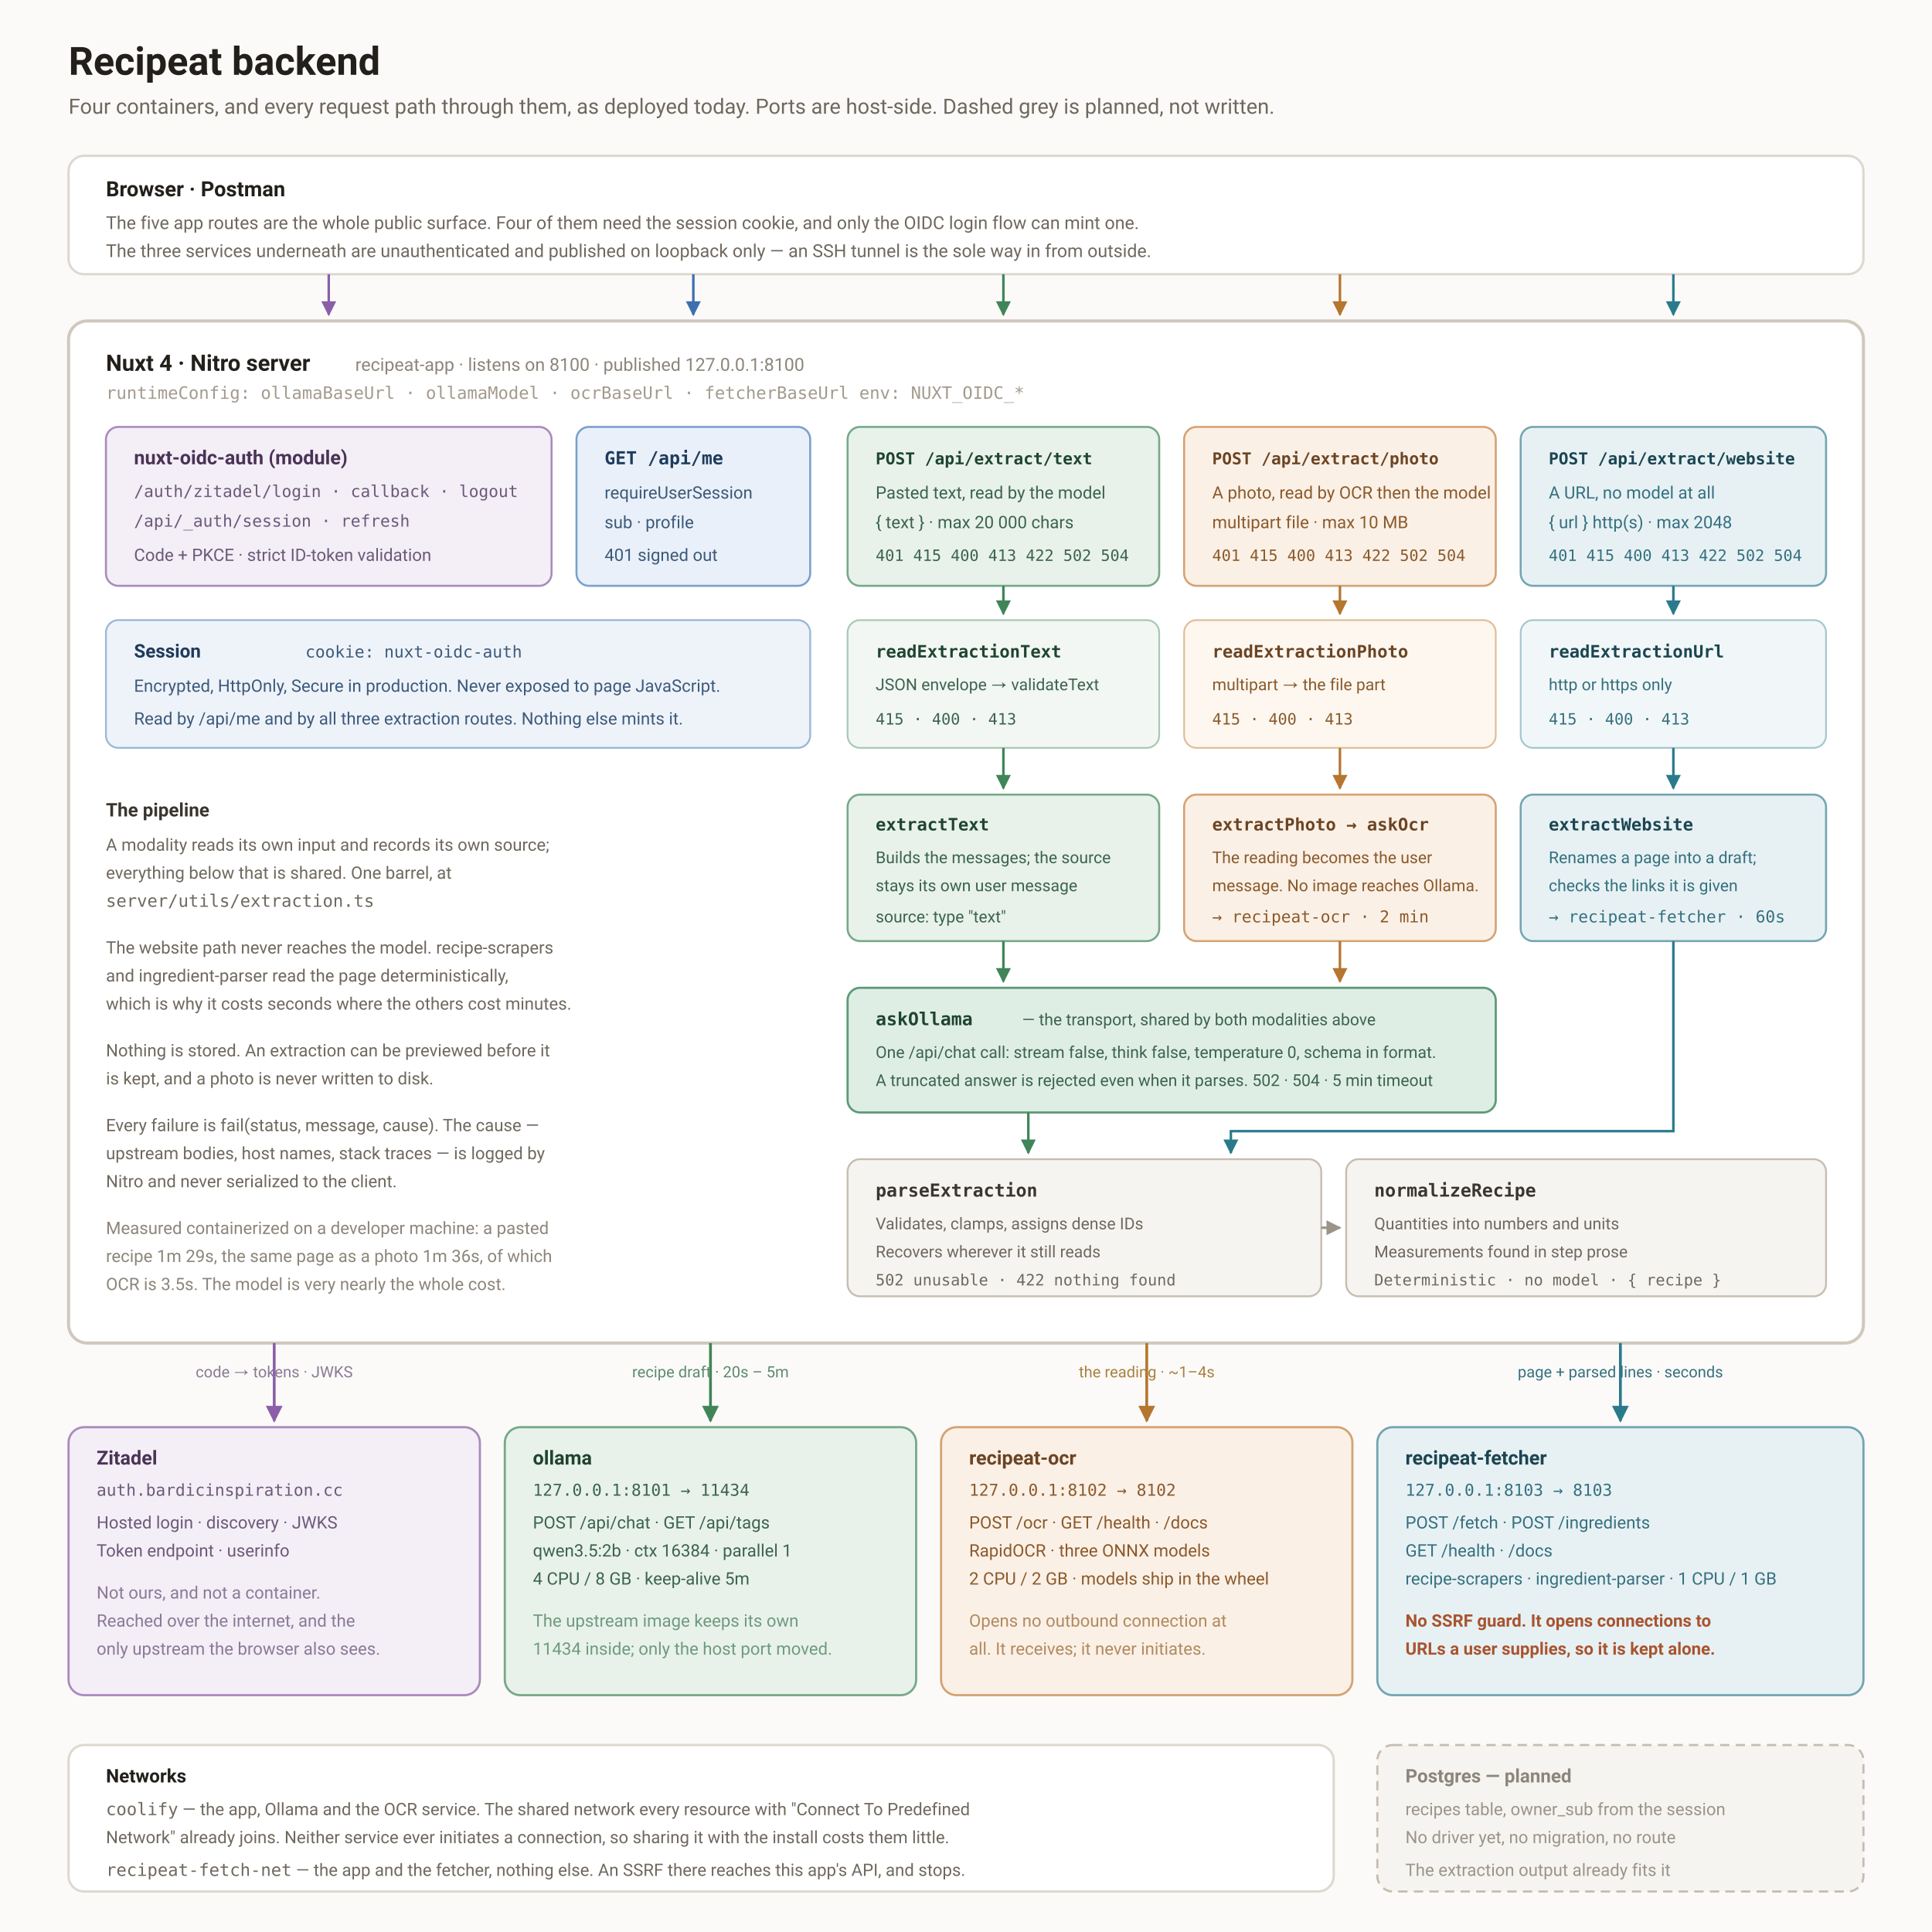
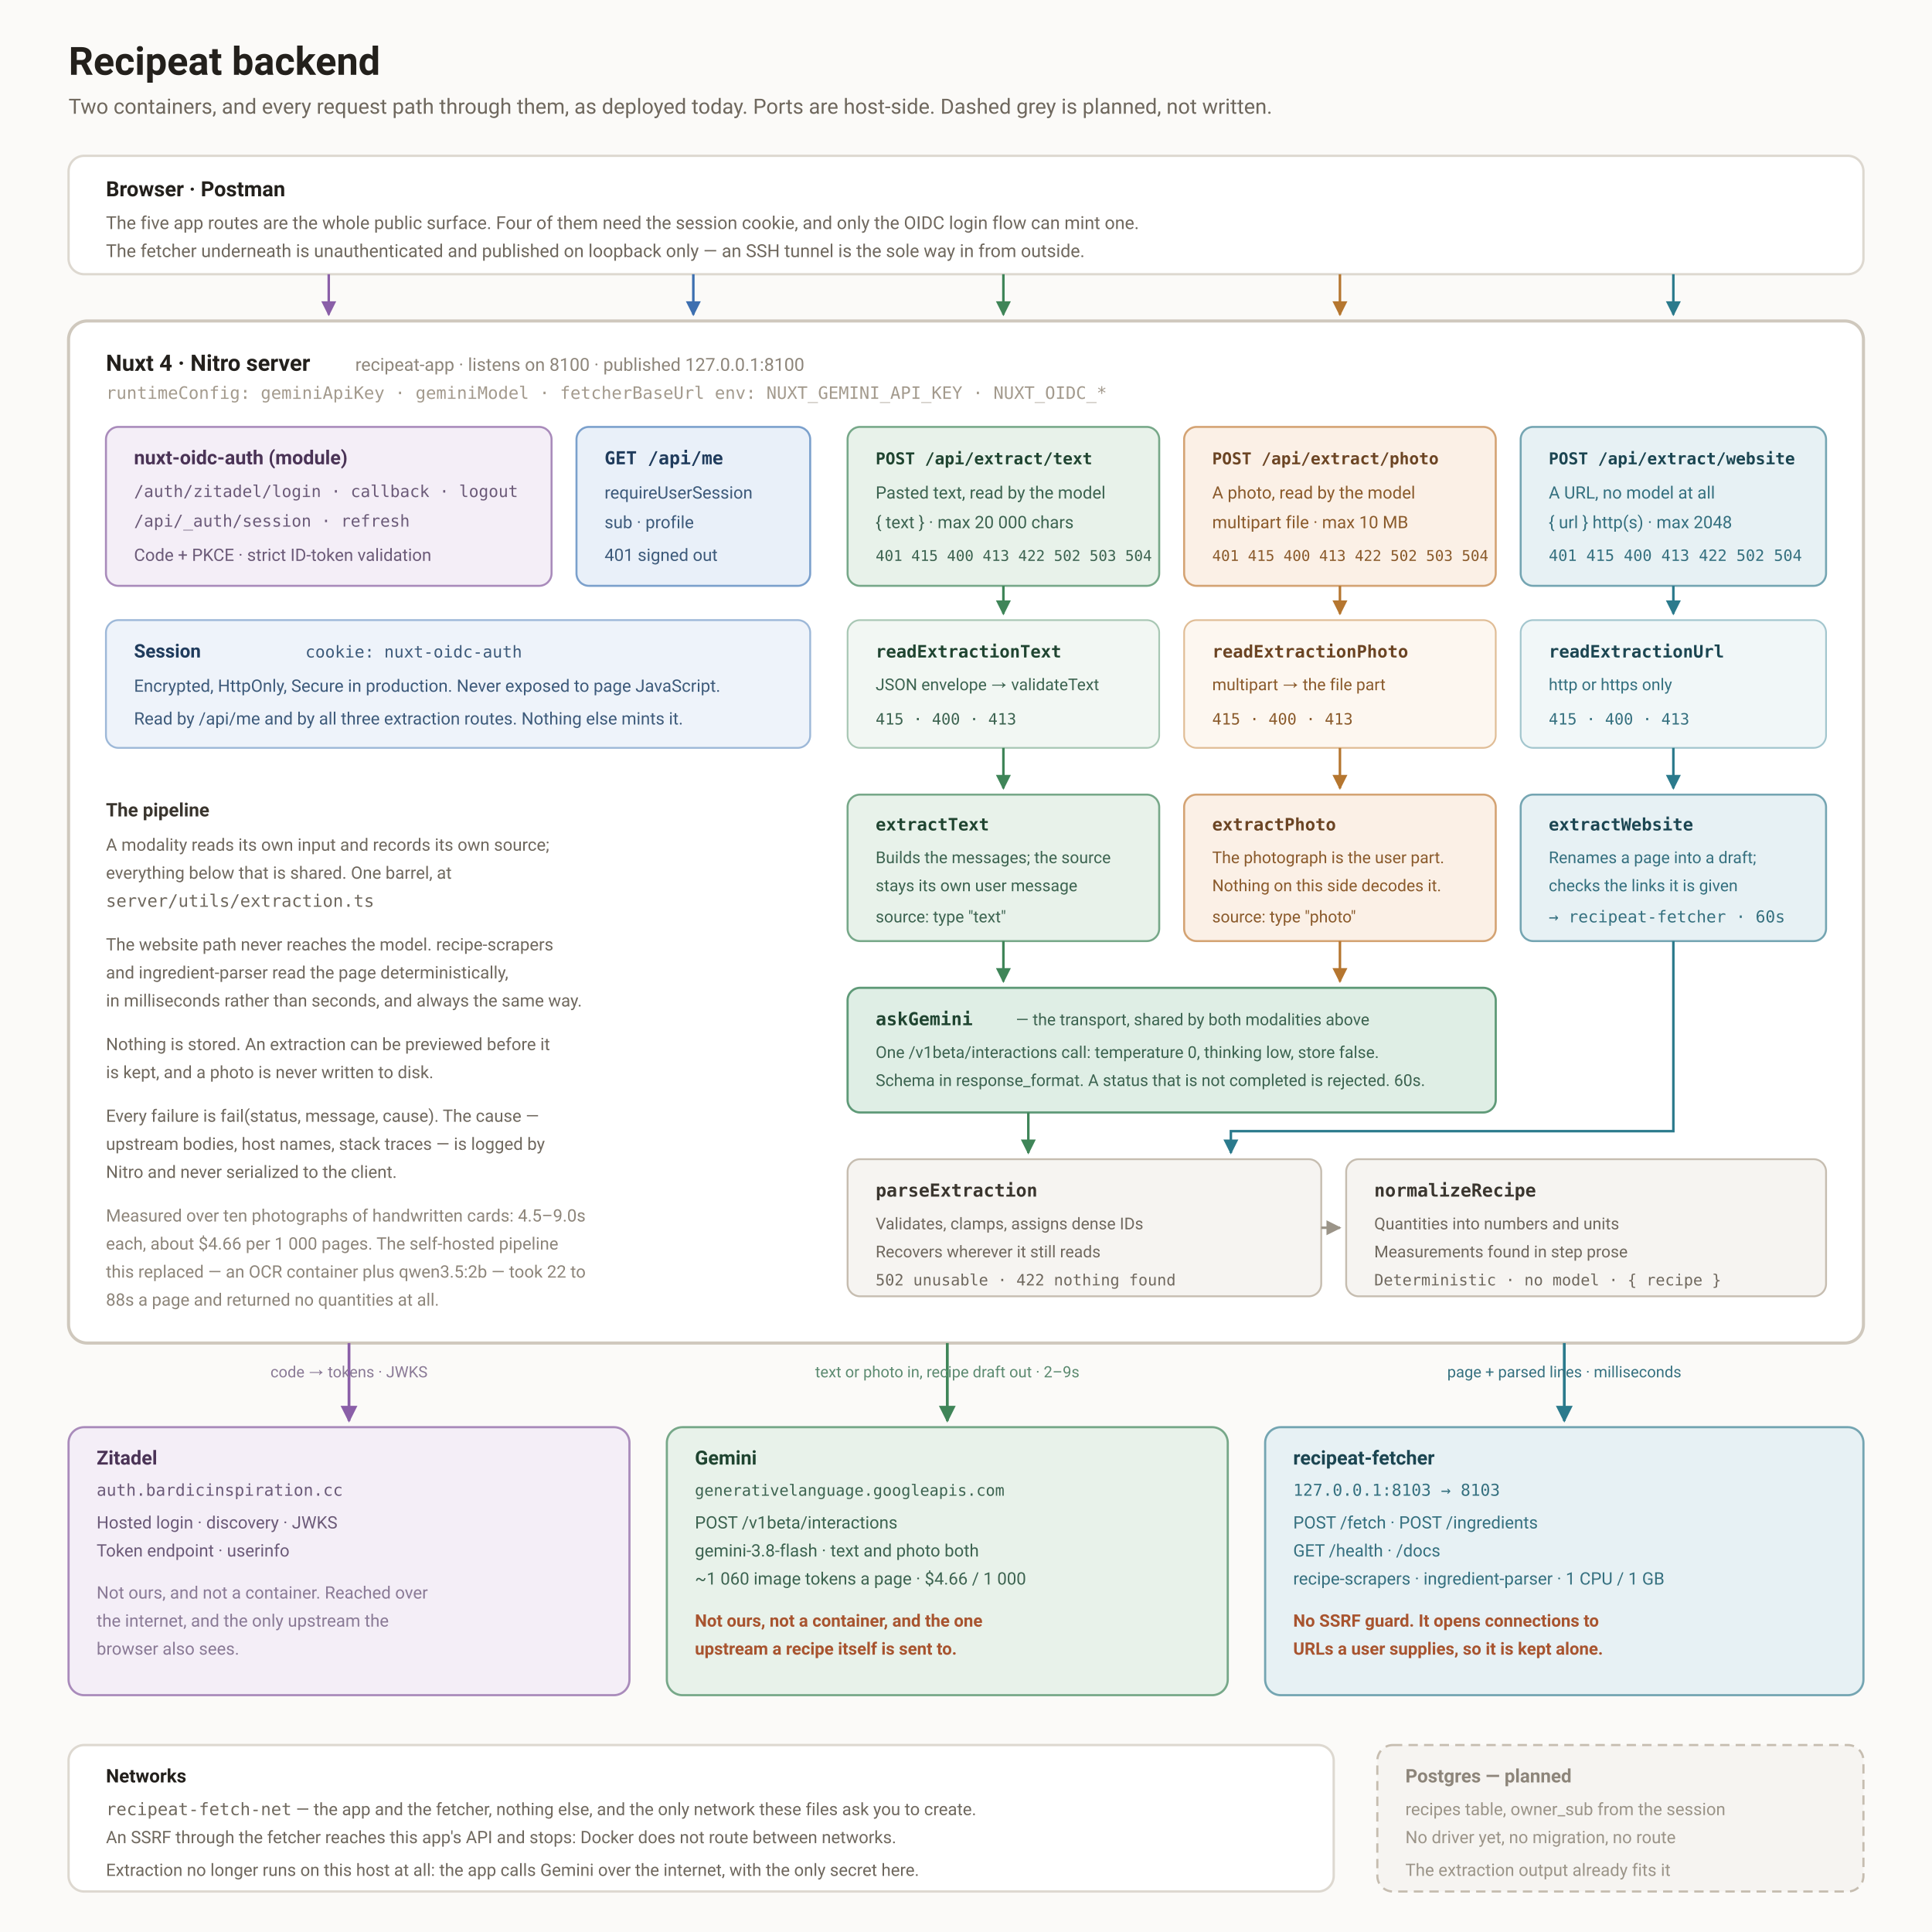
<svg xmlns="http://www.w3.org/2000/svg" viewBox="0 0 1240 1240" width="1240" height="1240" font-family="ui-sans-serif, -apple-system, 'Segoe UI', Roboto, Helvetica, Arial, sans-serif">
  <defs>
    <marker id="a-purple" viewBox="0 0 10 10" refX="9" refY="5" markerWidth="6" markerHeight="6" orient="auto-start-reverse">
      <path d="M 0 0 L 10 5 L 0 10 z" fill="#8a5fa8" />
    </marker>
    <marker id="a-blue" viewBox="0 0 10 10" refX="9" refY="5" markerWidth="6" markerHeight="6" orient="auto-start-reverse">
      <path d="M 0 0 L 10 5 L 0 10 z" fill="#3d6fb0" />
    </marker>
    <marker id="a-green" viewBox="0 0 10 10" refX="9" refY="5" markerWidth="6" markerHeight="6" orient="auto-start-reverse">
      <path d="M 0 0 L 10 5 L 0 10 z" fill="#3f8558" />
    </marker>
    <marker id="a-amber" viewBox="0 0 10 10" refX="9" refY="5" markerWidth="6" markerHeight="6" orient="auto-start-reverse">
      <path d="M 0 0 L 10 5 L 0 10 z" fill="#b5762f" />
    </marker>
    <marker id="a-teal" viewBox="0 0 10 10" refX="9" refY="5" markerWidth="6" markerHeight="6" orient="auto-start-reverse">
      <path d="M 0 0 L 10 5 L 0 10 z" fill="#2b7a8c" />
    </marker>
    <marker id="a-gray" viewBox="0 0 10 10" refX="9" refY="5" markerWidth="6" markerHeight="6" orient="auto-start-reverse">
      <path d="M 0 0 L 10 5 L 0 10 z" fill="#9b9488" />
    </marker>
  </defs>
  <rect x="0" y="0" width="1240" height="1240" fill="#fbfaf8" />
  <text x="44" y="48" font-size="25" font-weight="650" fill="#23201c">Recipeat backend</text>
-   <text x="44" y="73" font-size="13.5" fill="#6f685e">Four containers, and every request path through them, as deployed today. Ports are host-side. Dashed grey is planned, not written.</text>
+   <text x="44" y="73" font-size="13.5" fill="#6f685e">Two containers, and every request path through them, as deployed today. Ports are host-side. Dashed grey is planned, not written.</text>
  <rect x="44" y="100" width="1152" height="76" rx="10" fill="#ffffff" stroke="#ddd8d0" stroke-width="1.5" />
  <text x="68" y="126" font-size="13.5" font-weight="650" fill="#23201c">Browser · Postman</text>
  <text x="68" y="147" font-size="11.5" fill="#6f685e">The five app routes are the whole public surface. Four of them need the session cookie, and only the OIDC login flow can mint one.</text>
-   <text x="68" y="165" font-size="11.5" fill="#6f685e">The three services underneath are unauthenticated and published on loopback only — an SSH tunnel is the sole way in from outside.</text>
+   <text x="68" y="165" font-size="11.5" fill="#6f685e">The fetcher underneath is unauthenticated and published on loopback only — an SSH tunnel is the sole way in from outside.</text>
  <rect x="44" y="206" width="1152" height="656" rx="12" fill="#ffffff" stroke="#cfc8bd" stroke-width="2" />
  <text x="68" y="238" font-size="14.5" font-weight="650" fill="#23201c">Nuxt 4 · Nitro server</text>
  <text x="228" y="238" font-size="11.5" fill="#8d857a">recipeat-app · listens on 8100 · published 127.0.0.1:8100</text>
-   <text x="68" y="256" font-size="11" fill="#a39a8d" font-family="ui-monospace, Consolas, monospace">runtimeConfig: ollamaBaseUrl · ollamaModel · ocrBaseUrl · fetcherBaseUrl        env: NUXT_OIDC_*</text>
+   <text x="68" y="256" font-size="11" fill="#a39a8d" font-family="ui-monospace, Consolas, monospace">runtimeConfig: geminiApiKey · geminiModel · fetcherBaseUrl        env: NUXT_GEMINI_API_KEY · NUXT_OIDC_*</text>
  <rect x="68" y="274" width="286" height="102" rx="8" fill="#f4eef7" stroke="#a98bbb" stroke-width="1.3" />
  <text x="86" y="298" font-size="12.5" font-weight="650" fill="#4a3356">nuxt-oidc-auth (module)</text>
  <text x="86" y="319" font-size="10.5" fill="#6b5a78" font-family="ui-monospace, Consolas, monospace">/auth/zitadel/login · callback · logout</text>
  <text x="86" y="338" font-size="10.5" fill="#6b5a78" font-family="ui-monospace, Consolas, monospace">/api/_auth/session · refresh</text>
  <text x="86" y="360" font-size="11" fill="#6b5a78">Code + PKCE · strict ID-token validation</text>
  <rect x="370" y="274" width="150" height="102" rx="8" fill="#e9f0f9" stroke="#7ba0cc" stroke-width="1.3" />
  <text x="388" y="298" font-size="11.5" font-weight="650" fill="#1f3b5c" font-family="ui-monospace, Consolas, monospace">GET /api/me</text>
  <text x="388" y="320" font-size="11" fill="#3d5a7a">requireUserSession</text>
  <text x="388" y="339" font-size="11" fill="#3d5a7a">sub · profile</text>
  <text x="388" y="360" font-size="11" fill="#3d5a7a">401 signed out</text>
  <rect x="544" y="274" width="200" height="102" rx="8" fill="#e8f2ea" stroke="#77a889" stroke-width="1.3" />
  <text x="562" y="298" font-size="10.5" font-weight="650" fill="#1f4430" font-family="ui-monospace, Consolas, monospace">POST /api/extract/text</text>
  <text x="562" y="320" font-size="11" fill="#3c6350">Pasted text, read by the model</text>
  <text x="562" y="339" font-size="11" fill="#3c6350">{ text } · max 20 000 chars</text>
-   <text x="562" y="360" font-size="10" fill="#3c6350" font-family="ui-monospace, Consolas, monospace">401 415 400 413 422 502 504</text>
+   <text x="562" y="360" font-size="9.5" fill="#3c6350" font-family="ui-monospace, Consolas, monospace">401 415 400 413 422 502 503 504</text>
  <rect x="760" y="274" width="200" height="102" rx="8" fill="#fbf0e6" stroke="#d4a373" stroke-width="1.3" />
  <text x="778" y="298" font-size="10.5" font-weight="650" fill="#6b4423" font-family="ui-monospace, Consolas, monospace">POST /api/extract/photo</text>
-   <text x="778" y="320" font-size="11" fill="#8a5a2b">A photo, read by OCR then the model</text>
+   <text x="778" y="320" font-size="11" fill="#8a5a2b">A photo, read by the model</text>
  <text x="778" y="339" font-size="11" fill="#8a5a2b">multipart file · max 10 MB</text>
-   <text x="778" y="360" font-size="10" fill="#8a5a2b" font-family="ui-monospace, Consolas, monospace">401 415 400 413 422 502 504</text>
+   <text x="778" y="360" font-size="9.5" fill="#8a5a2b" font-family="ui-monospace, Consolas, monospace">401 415 400 413 422 502 503 504</text>
  <rect x="976" y="274" width="196" height="102" rx="8" fill="#e7f1f4" stroke="#74a5b2" stroke-width="1.3" />
  <text x="994" y="298" font-size="10.5" font-weight="650" fill="#1b4551" font-family="ui-monospace, Consolas, monospace">POST /api/extract/website</text>
  <text x="994" y="320" font-size="11" fill="#35707f">A URL, no model at all</text>
  <text x="994" y="339" font-size="11" fill="#35707f">{ url } http(s) · max 2048</text>
  <text x="994" y="360" font-size="10" fill="#35707f" font-family="ui-monospace, Consolas, monospace">401 415 400 413 422 502 504</text>
  <rect x="68" y="398" width="452" height="82" rx="8" fill="#eef3fa" stroke="#9db8d8" stroke-width="1.2" />
  <text x="86" y="422" font-size="12" font-weight="650" fill="#1f3b5c">Session</text>
  <text x="196" y="422" font-size="10.5" fill="#3d5a7a" font-family="ui-monospace, Consolas, monospace">cookie: nuxt-oidc-auth</text>
  <text x="86" y="444" font-size="11" fill="#3d5a7a">Encrypted, HttpOnly, Secure in production. Never exposed to page JavaScript.</text>
  <text x="86" y="465" font-size="11" fill="#3d5a7a">Read by /api/me and by all three extraction routes. Nothing else mints it.</text>
  <rect x="544" y="398" width="200" height="82" rx="8" fill="#f2f7f3" stroke="#a8c7b4" stroke-width="1.1" />
  <text x="562" y="422" font-size="11" font-weight="650" fill="#1f4430" font-family="ui-monospace, Consolas, monospace">readExtractionText</text>
  <text x="562" y="443" font-size="10.5" fill="#3c6350">JSON envelope → validateText</text>
  <text x="562" y="465" font-size="10" fill="#3c6350" font-family="ui-monospace, Consolas, monospace">415 · 400 · 413</text>
  <rect x="760" y="398" width="200" height="82" rx="8" fill="#fdf7f0" stroke="#e0bd96" stroke-width="1.1" />
  <text x="778" y="422" font-size="11" font-weight="650" fill="#6b4423" font-family="ui-monospace, Consolas, monospace">readExtractionPhoto</text>
  <text x="778" y="443" font-size="10.5" fill="#8a5a2b">multipart → the file part</text>
  <text x="778" y="465" font-size="10" fill="#8a5a2b" font-family="ui-monospace, Consolas, monospace">415 · 400 · 413</text>
  <rect x="976" y="398" width="196" height="82" rx="8" fill="#f1f7f8" stroke="#a3c6ce" stroke-width="1.1" />
  <text x="994" y="422" font-size="11" font-weight="650" fill="#1b4551" font-family="ui-monospace, Consolas, monospace">readExtractionUrl</text>
  <text x="994" y="443" font-size="10.5" fill="#35707f">http or https only</text>
  <text x="994" y="465" font-size="10" fill="#35707f" font-family="ui-monospace, Consolas, monospace">415 · 400 · 413</text>
  <rect x="544" y="510" width="200" height="94" rx="8" fill="#e8f2ea" stroke="#77a889" stroke-width="1.3" />
  <text x="562" y="533" font-size="11" font-weight="650" fill="#1f4430" font-family="ui-monospace, Consolas, monospace">extractText</text>
  <text x="562" y="554" font-size="10.5" fill="#3c6350">Builds the messages; the source</text>
  <text x="562" y="572" font-size="10.5" fill="#3c6350">stays its own user message</text>
  <text x="562" y="592" font-size="10.5" fill="#3c6350">source: type "text"</text>
  <rect x="760" y="510" width="200" height="94" rx="8" fill="#fbf0e6" stroke="#d4a373" stroke-width="1.3" />
-   <text x="778" y="533" font-size="11" font-weight="650" fill="#6b4423" font-family="ui-monospace, Consolas, monospace">extractPhoto → askOcr</text>
-   <text x="778" y="554" font-size="10.5" fill="#8a5a2b">The reading becomes the user</text>
-   <text x="778" y="572" font-size="10.5" fill="#8a5a2b">message. No image reaches Ollama.</text>
-   <text x="778" y="592" font-size="10.5" fill="#8a5a2b" font-family="ui-monospace, Consolas, monospace">→ recipeat-ocr · 2 min</text>
+   <text x="778" y="533" font-size="11" font-weight="650" fill="#6b4423" font-family="ui-monospace, Consolas, monospace">extractPhoto</text>
+   <text x="778" y="554" font-size="10.5" fill="#8a5a2b">The photograph is the user part.</text>
+   <text x="778" y="572" font-size="10.5" fill="#8a5a2b">Nothing on this side decodes it.</text>
+   <text x="778" y="592" font-size="10.5" fill="#8a5a2b">source: type "photo"</text>
  <rect x="976" y="510" width="196" height="94" rx="8" fill="#e7f1f4" stroke="#74a5b2" stroke-width="1.3" />
  <text x="994" y="533" font-size="11" font-weight="650" fill="#1b4551" font-family="ui-monospace, Consolas, monospace">extractWebsite</text>
  <text x="994" y="554" font-size="10.5" fill="#35707f">Renames a page into a draft;</text>
  <text x="994" y="572" font-size="10.5" fill="#35707f">checks the links it is given</text>
  <text x="994" y="592" font-size="10.5" fill="#35707f" font-family="ui-monospace, Consolas, monospace">→ recipeat-fetcher · 60s</text>
  <rect x="544" y="634" width="416" height="80" rx="8" fill="#dfeee5" stroke="#5f9a78" stroke-width="1.4" />
-   <text x="562" y="658" font-size="11.5" font-weight="650" fill="#1f4430" font-family="ui-monospace, Consolas, monospace">askOllama</text>
-   <text x="656" y="658" font-size="10.5" fill="#3c6350">— the transport, shared by both modalities above</text>
-   <text x="562" y="679" font-size="10.5" fill="#3c6350">One /api/chat call: stream false, think false, temperature 0, schema in format.</text>
-   <text x="562" y="697" font-size="10.5" fill="#3c6350">A truncated answer is rejected even when it parses. 502 · 504 · 5 min timeout</text>
+   <text x="562" y="658" font-size="11.5" font-weight="650" fill="#1f4430" font-family="ui-monospace, Consolas, monospace">askGemini</text>
+   <text x="652" y="658" font-size="10.5" fill="#3c6350">— the transport, shared by both modalities above</text>
+   <text x="562" y="679" font-size="10.5" fill="#3c6350">One /v1beta/interactions call: temperature 0, thinking low, store false.</text>
+   <text x="562" y="697" font-size="10.5" fill="#3c6350">Schema in response_format. A status that is not completed is rejected. 60s.</text>
  <rect x="544" y="744" width="304" height="88" rx="8" fill="#f6f4f1" stroke="#c6bdb0" stroke-width="1.2" />
  <text x="562" y="768" font-size="11.5" font-weight="650" fill="#3a352e" font-family="ui-monospace, Consolas, monospace">parseExtraction</text>
  <text x="562" y="789" font-size="10.5" fill="#6f685e">Validates, clamps, assigns dense IDs</text>
  <text x="562" y="807" font-size="10.5" fill="#6f685e">Recovers wherever it still reads</text>
  <text x="562" y="825" font-size="10" fill="#6f685e" font-family="ui-monospace, Consolas, monospace">502 unusable · 422 nothing found</text>
  <rect x="864" y="744" width="308" height="88" rx="8" fill="#f6f4f1" stroke="#c6bdb0" stroke-width="1.2" />
  <text x="882" y="768" font-size="11.5" font-weight="650" fill="#3a352e" font-family="ui-monospace, Consolas, monospace">normalizeRecipe</text>
  <text x="882" y="789" font-size="10.5" fill="#6f685e">Quantities into numbers and units</text>
  <text x="882" y="807" font-size="10.5" fill="#6f685e">Measurements found in step prose</text>
  <text x="882" y="825" font-size="10" fill="#6f685e" font-family="ui-monospace, Consolas, monospace">Deterministic · no model · { recipe }</text>
  <text x="68" y="524" font-size="12" font-weight="650" fill="#3a352e">The pipeline</text>
  <text x="68" y="546" font-size="11" fill="#6f685e">A modality reads its own input and records its own source;</text>
  <text x="68" y="564" font-size="11" fill="#6f685e">everything below that is shared. One barrel, at</text>
  <text x="68" y="582" font-size="11" fill="#6f685e" font-family="ui-monospace, Consolas, monospace">server/utils/extraction.ts</text>
-   <text x="68" y="612" font-size="11" fill="#6f685e">The website path never reaches the model. recipe-scrapers</text>
-   <text x="68" y="630" font-size="11" fill="#6f685e">and ingredient-parser read the page deterministically,</text>
-   <text x="68" y="648" font-size="11" fill="#6f685e">which is why it costs seconds where the others cost minutes.</text>
-   <text x="68" y="678" font-size="11" fill="#6f685e">Nothing is stored. An extraction can be previewed before it</text>
-   <text x="68" y="696" font-size="11" fill="#6f685e">is kept, and a photo is never written to disk.</text>
-   <text x="68" y="726" font-size="11" fill="#6f685e">Every failure is fail(status, message, cause). The cause —</text>
-   <text x="68" y="744" font-size="11" fill="#6f685e">upstream bodies, host names, stack traces — is logged by</text>
-   <text x="68" y="762" font-size="11" fill="#6f685e">Nitro and never serialized to the client.</text>
-   <text x="68" y="792" font-size="11" fill="#8d857a">Measured containerized on a developer machine: a pasted</text>
-   <text x="68" y="810" font-size="11" fill="#8d857a">recipe 1m 29s, the same page as a photo 1m 36s, of which</text>
-   <text x="68" y="828" font-size="11" fill="#8d857a">OCR is 3.5s. The model is very nearly the whole cost.</text>
-   <rect x="44" y="916" width="264" height="172" rx="10" fill="#f4eef7" stroke="#a98bbb" stroke-width="1.4" />
+   <text x="68" y="610" font-size="11" fill="#6f685e">The website path never reaches the model. recipe-scrapers</text>
+   <text x="68" y="628" font-size="11" fill="#6f685e">and ingredient-parser read the page deterministically,</text>
+   <text x="68" y="646" font-size="11" fill="#6f685e">in milliseconds rather than seconds, and always the same way.</text>
+   <text x="68" y="674" font-size="11" fill="#6f685e">Nothing is stored. An extraction can be previewed before it</text>
+   <text x="68" y="692" font-size="11" fill="#6f685e">is kept, and a photo is never written to disk.</text>
+   <text x="68" y="720" font-size="11" fill="#6f685e">Every failure is fail(status, message, cause). The cause —</text>
+   <text x="68" y="738" font-size="11" fill="#6f685e">upstream bodies, host names, stack traces — is logged by</text>
+   <text x="68" y="756" font-size="11" fill="#6f685e">Nitro and never serialized to the client.</text>
+   <text x="68" y="784" font-size="11" fill="#8d857a">Measured over ten photographs of handwritten cards: 4.5–9.0s</text>
+   <text x="68" y="802" font-size="11" fill="#8d857a">each, about $4.66 per 1 000 pages. The self-hosted pipeline</text>
+   <text x="68" y="820" font-size="11" fill="#8d857a">this replaced — an OCR container plus qwen3.5:2b — took 22 to</text>
+   <text x="68" y="838" font-size="11" fill="#8d857a">88s a page and returned no quantities at all.</text>
+   <rect x="44" y="916" width="360" height="172" rx="10" fill="#f4eef7" stroke="#a98bbb" stroke-width="1.4" />
  <text x="62" y="940" font-size="12.5" font-weight="650" fill="#4a3356">Zitadel</text>
  <text x="62" y="960" font-size="10.5" fill="#6b5a78" font-family="ui-monospace, Consolas, monospace">auth.bardicinspiration.cc</text>
  <text x="62" y="981" font-size="11" fill="#6b5a78">Hosted login · discovery · JWKS</text>
  <text x="62" y="999" font-size="11" fill="#6b5a78">Token endpoint · userinfo</text>
-   <text x="62" y="1026" font-size="11" fill="#8a7a96">Not ours, and not a container.</text>
-   <text x="62" y="1044" font-size="11" fill="#8a7a96">Reached over the internet, and the</text>
-   <text x="62" y="1062" font-size="11" fill="#8a7a96">only upstream the browser also sees.</text>
-   <rect x="324" y="916" width="264" height="172" rx="10" fill="#e8f2ea" stroke="#77a889" stroke-width="1.4" />
-   <text x="342" y="940" font-size="12.5" font-weight="650" fill="#1f4430">ollama</text>
-   <text x="342" y="960" font-size="10.5" fill="#3c6350" font-family="ui-monospace, Consolas, monospace">127.0.0.1:8101 → 11434</text>
-   <text x="342" y="981" font-size="11" fill="#3c6350">POST /api/chat · GET /api/tags</text>
-   <text x="342" y="999" font-size="11" fill="#3c6350">qwen3.5:2b · ctx 16384 · parallel 1</text>
-   <text x="342" y="1017" font-size="11" fill="#3c6350">4 CPU / 8 GB · keep-alive 5m</text>
-   <text x="342" y="1044" font-size="11" fill="#6f9a80">The upstream image keeps its own</text>
-   <text x="342" y="1062" font-size="11" fill="#6f9a80">11434 inside; only the host port moved.</text>
-   <rect x="604" y="916" width="264" height="172" rx="10" fill="#fbf0e6" stroke="#d4a373" stroke-width="1.4" />
-   <text x="622" y="940" font-size="12.5" font-weight="650" fill="#6b4423">recipeat-ocr</text>
-   <text x="622" y="960" font-size="10.5" fill="#8a5a2b" font-family="ui-monospace, Consolas, monospace">127.0.0.1:8102 → 8102</text>
-   <text x="622" y="981" font-size="11" fill="#8a5a2b">POST /ocr · GET /health · /docs</text>
-   <text x="622" y="999" font-size="11" fill="#8a5a2b">RapidOCR · three ONNX models</text>
-   <text x="622" y="1017" font-size="11" fill="#8a5a2b">2 CPU / 2 GB · models ship in the wheel</text>
-   <text x="622" y="1044" font-size="11" fill="#b08a5f">Opens no outbound connection at</text>
-   <text x="622" y="1062" font-size="11" fill="#b08a5f">all. It receives; it never initiates.</text>
-   <rect x="884" y="916" width="312" height="172" rx="10" fill="#e7f1f4" stroke="#74a5b2" stroke-width="1.4" />
-   <text x="902" y="940" font-size="12.5" font-weight="650" fill="#1b4551">recipeat-fetcher</text>
-   <text x="902" y="960" font-size="10.5" fill="#35707f" font-family="ui-monospace, Consolas, monospace">127.0.0.1:8103 → 8103</text>
-   <text x="902" y="981" font-size="11" fill="#35707f">POST /fetch · POST /ingredients</text>
-   <text x="902" y="999" font-size="11" fill="#35707f">GET /health · /docs</text>
-   <text x="902" y="1017" font-size="11" fill="#35707f">recipe-scrapers · ingredient-parser · 1 CPU / 1 GB</text>
-   <text x="902" y="1044" font-size="11" font-weight="650" fill="#a8542f">No SSRF guard. It opens connections to</text>
-   <text x="902" y="1062" font-size="11" font-weight="650" fill="#a8542f">URLs a user supplies, so it is kept alone.</text>
+   <text x="62" y="1026" font-size="11" fill="#8a7a96">Not ours, and not a container. Reached over</text>
+   <text x="62" y="1044" font-size="11" fill="#8a7a96">the internet, and the only upstream the</text>
+   <text x="62" y="1062" font-size="11" fill="#8a7a96">browser also sees.</text>
+   <rect x="428" y="916" width="360" height="172" rx="10" fill="#e8f2ea" stroke="#77a889" stroke-width="1.4" />
+   <text x="446" y="940" font-size="12.5" font-weight="650" fill="#1f4430">Gemini</text>
+   <text x="446" y="960" font-size="10" fill="#3c6350" font-family="ui-monospace, Consolas, monospace">generativelanguage.googleapis.com</text>
+   <text x="446" y="981" font-size="11" fill="#3c6350">POST /v1beta/interactions</text>
+   <text x="446" y="999" font-size="11" fill="#3c6350">gemini-3.8-flash · text and photo both</text>
+   <text x="446" y="1017" font-size="11" fill="#3c6350">~1 060 image tokens a page · $4.66 / 1 000</text>
+   <text x="446" y="1044" font-size="11" font-weight="650" fill="#a8542f">Not ours, not a container, and the one</text>
+   <text x="446" y="1062" font-size="11" font-weight="650" fill="#a8542f">upstream a recipe itself is sent to.</text>
+   <rect x="812" y="916" width="384" height="172" rx="10" fill="#e7f1f4" stroke="#74a5b2" stroke-width="1.4" />
+   <text x="830" y="940" font-size="12.5" font-weight="650" fill="#1b4551">recipeat-fetcher</text>
+   <text x="830" y="960" font-size="10.5" fill="#35707f" font-family="ui-monospace, Consolas, monospace">127.0.0.1:8103 → 8103</text>
+   <text x="830" y="981" font-size="11" fill="#35707f">POST /fetch · POST /ingredients</text>
+   <text x="830" y="999" font-size="11" fill="#35707f">GET /health · /docs</text>
+   <text x="830" y="1017" font-size="11" fill="#35707f">recipe-scrapers · ingredient-parser · 1 CPU / 1 GB</text>
+   <text x="830" y="1044" font-size="11" font-weight="650" fill="#a8542f">No SSRF guard. It opens connections to</text>
+   <text x="830" y="1062" font-size="11" font-weight="650" fill="#a8542f">URLs a user supplies, so it is kept alone.</text>
  <rect x="44" y="1120" width="812" height="94" rx="10" fill="#ffffff" stroke="#ddd8d0" stroke-width="1.5" />
  <text x="68" y="1144" font-size="12" font-weight="650" fill="#23201c">Networks</text>
  <text x="68" y="1165" font-size="11" fill="#6f685e">
-     <tspan font-family="ui-monospace, Consolas, monospace">coolify</tspan> — the app, Ollama and the OCR service. The shared network every resource with "Connect To Predefined</text>
-   <text x="68" y="1183" font-size="11" fill="#6f685e">Network" already joins. Neither service ever initiates a connection, so sharing it with the install costs them little.</text>
-   <text x="68" y="1204" font-size="11" fill="#6f685e">
-     <tspan font-family="ui-monospace, Consolas, monospace">recipeat-fetch-net</tspan> — the app and the fetcher, nothing else. An SSRF there reaches this app's API, and stops.</text>
+     <tspan font-family="ui-monospace, Consolas, monospace">recipeat-fetch-net</tspan> — the app and the fetcher, nothing else, and the only network these files ask you to create.</text>
+   <text x="68" y="1183" font-size="11" fill="#6f685e">An SSRF through the fetcher reaches this app's API and stops: Docker does not route between networks.</text>
+   <text x="68" y="1204" font-size="11" fill="#6f685e">Extraction no longer runs on this host at all: the app calls Gemini over the internet, with the only secret here.</text>
  <rect x="884" y="1120" width="312" height="94" rx="10" fill="#f6f4f1" stroke="#c6bdb0" stroke-width="1.4" stroke-dasharray="6 4" />
  <text x="902" y="1144" font-size="12" font-weight="650" fill="#8d857a">Postgres — planned</text>
  <text x="902" y="1165" font-size="11" fill="#9b9488">recipes table, owner_sub from the session</text>
  <text x="902" y="1183" font-size="11" fill="#9b9488">No driver yet, no migration, no route</text>
  <text x="902" y="1204" font-size="11" fill="#9b9488">The extraction output already fits it</text>
  <path d="M 211 176 L 211 202" fill="none" stroke="#8a5fa8" stroke-width="1.6" marker-end="url(#a-purple)" />
  <path d="M 445 176 L 445 202" fill="none" stroke="#3d6fb0" stroke-width="1.6" marker-end="url(#a-blue)" />
  <path d="M 644 176 L 644 202" fill="none" stroke="#3f8558" stroke-width="1.6" marker-end="url(#a-green)" />
  <path d="M 860 176 L 860 202" fill="none" stroke="#b5762f" stroke-width="1.6" marker-end="url(#a-amber)" />
  <path d="M 1074 176 L 1074 202" fill="none" stroke="#2b7a8c" stroke-width="1.6" marker-end="url(#a-teal)" />
  <path d="M 644 376 L 644 394" fill="none" stroke="#3f8558" stroke-width="1.6" marker-end="url(#a-green)" />
  <path d="M 860 376 L 860 394" fill="none" stroke="#b5762f" stroke-width="1.6" marker-end="url(#a-amber)" />
  <path d="M 1074 376 L 1074 394" fill="none" stroke="#2b7a8c" stroke-width="1.6" marker-end="url(#a-teal)" />
  <path d="M 644 480 L 644 506" fill="none" stroke="#3f8558" stroke-width="1.6" marker-end="url(#a-green)" />
  <path d="M 860 480 L 860 506" fill="none" stroke="#b5762f" stroke-width="1.6" marker-end="url(#a-amber)" />
  <path d="M 1074 480 L 1074 506" fill="none" stroke="#2b7a8c" stroke-width="1.6" marker-end="url(#a-teal)" />
  <path d="M 644 604 L 644 630" fill="none" stroke="#3f8558" stroke-width="1.6" marker-end="url(#a-green)" />
  <path d="M 860 604 L 860 630" fill="none" stroke="#b5762f" stroke-width="1.6" marker-end="url(#a-amber)" />
  <path d="M 660 714 L 660 740" fill="none" stroke="#3f8558" stroke-width="1.6" marker-end="url(#a-green)" />
  <path d="M 1074 604 L 1074 726 L 790 726 L 790 740" fill="none" stroke="#2b7a8c" stroke-width="1.6" marker-end="url(#a-teal)" />
  <path d="M 848 788 L 860 788" fill="none" stroke="#9b9488" stroke-width="1.6" marker-end="url(#a-gray)" />
-   <path d="M 176 862 L 176 912" fill="none" stroke="#8a5fa8" stroke-width="1.8" marker-end="url(#a-purple)" />
-   <path d="M 456 862 L 456 912" fill="none" stroke="#3f8558" stroke-width="1.8" marker-end="url(#a-green)" />
-   <path d="M 736 862 L 736 912" fill="none" stroke="#b5762f" stroke-width="1.8" marker-end="url(#a-amber)" />
-   <path d="M 1040 862 L 1040 912" fill="none" stroke="#2b7a8c" stroke-width="1.8" marker-end="url(#a-teal)" />
-   <text x="176" y="884" font-size="10" fill="#8a7a96" text-anchor="middle">code → tokens · JWKS</text>
-   <text x="456" y="884" font-size="10" fill="#5c8a70" text-anchor="middle">recipe draft · 20s – 5m</text>
-   <text x="736" y="884" font-size="10" fill="#a8813f" text-anchor="middle">the reading · ~1–4s</text>
-   <text x="1040" y="884" font-size="10" fill="#35707f" text-anchor="middle">page + parsed lines · seconds</text>
+   <path d="M 224 862 L 224 912" fill="none" stroke="#8a5fa8" stroke-width="1.8" marker-end="url(#a-purple)" />
+   <path d="M 608 862 L 608 912" fill="none" stroke="#3f8558" stroke-width="1.8" marker-end="url(#a-green)" />
+   <path d="M 1004 862 L 1004 912" fill="none" stroke="#2b7a8c" stroke-width="1.8" marker-end="url(#a-teal)" />
+   <text x="224" y="884" font-size="10" fill="#8a7a96" text-anchor="middle">code → tokens · JWKS</text>
+   <text x="608" y="884" font-size="10" fill="#5c8a70" text-anchor="middle">text or photo in, recipe draft out · 2–9s</text>
+   <text x="1004" y="884" font-size="10" fill="#35707f" text-anchor="middle">page + parsed lines · milliseconds</text>
</svg>
